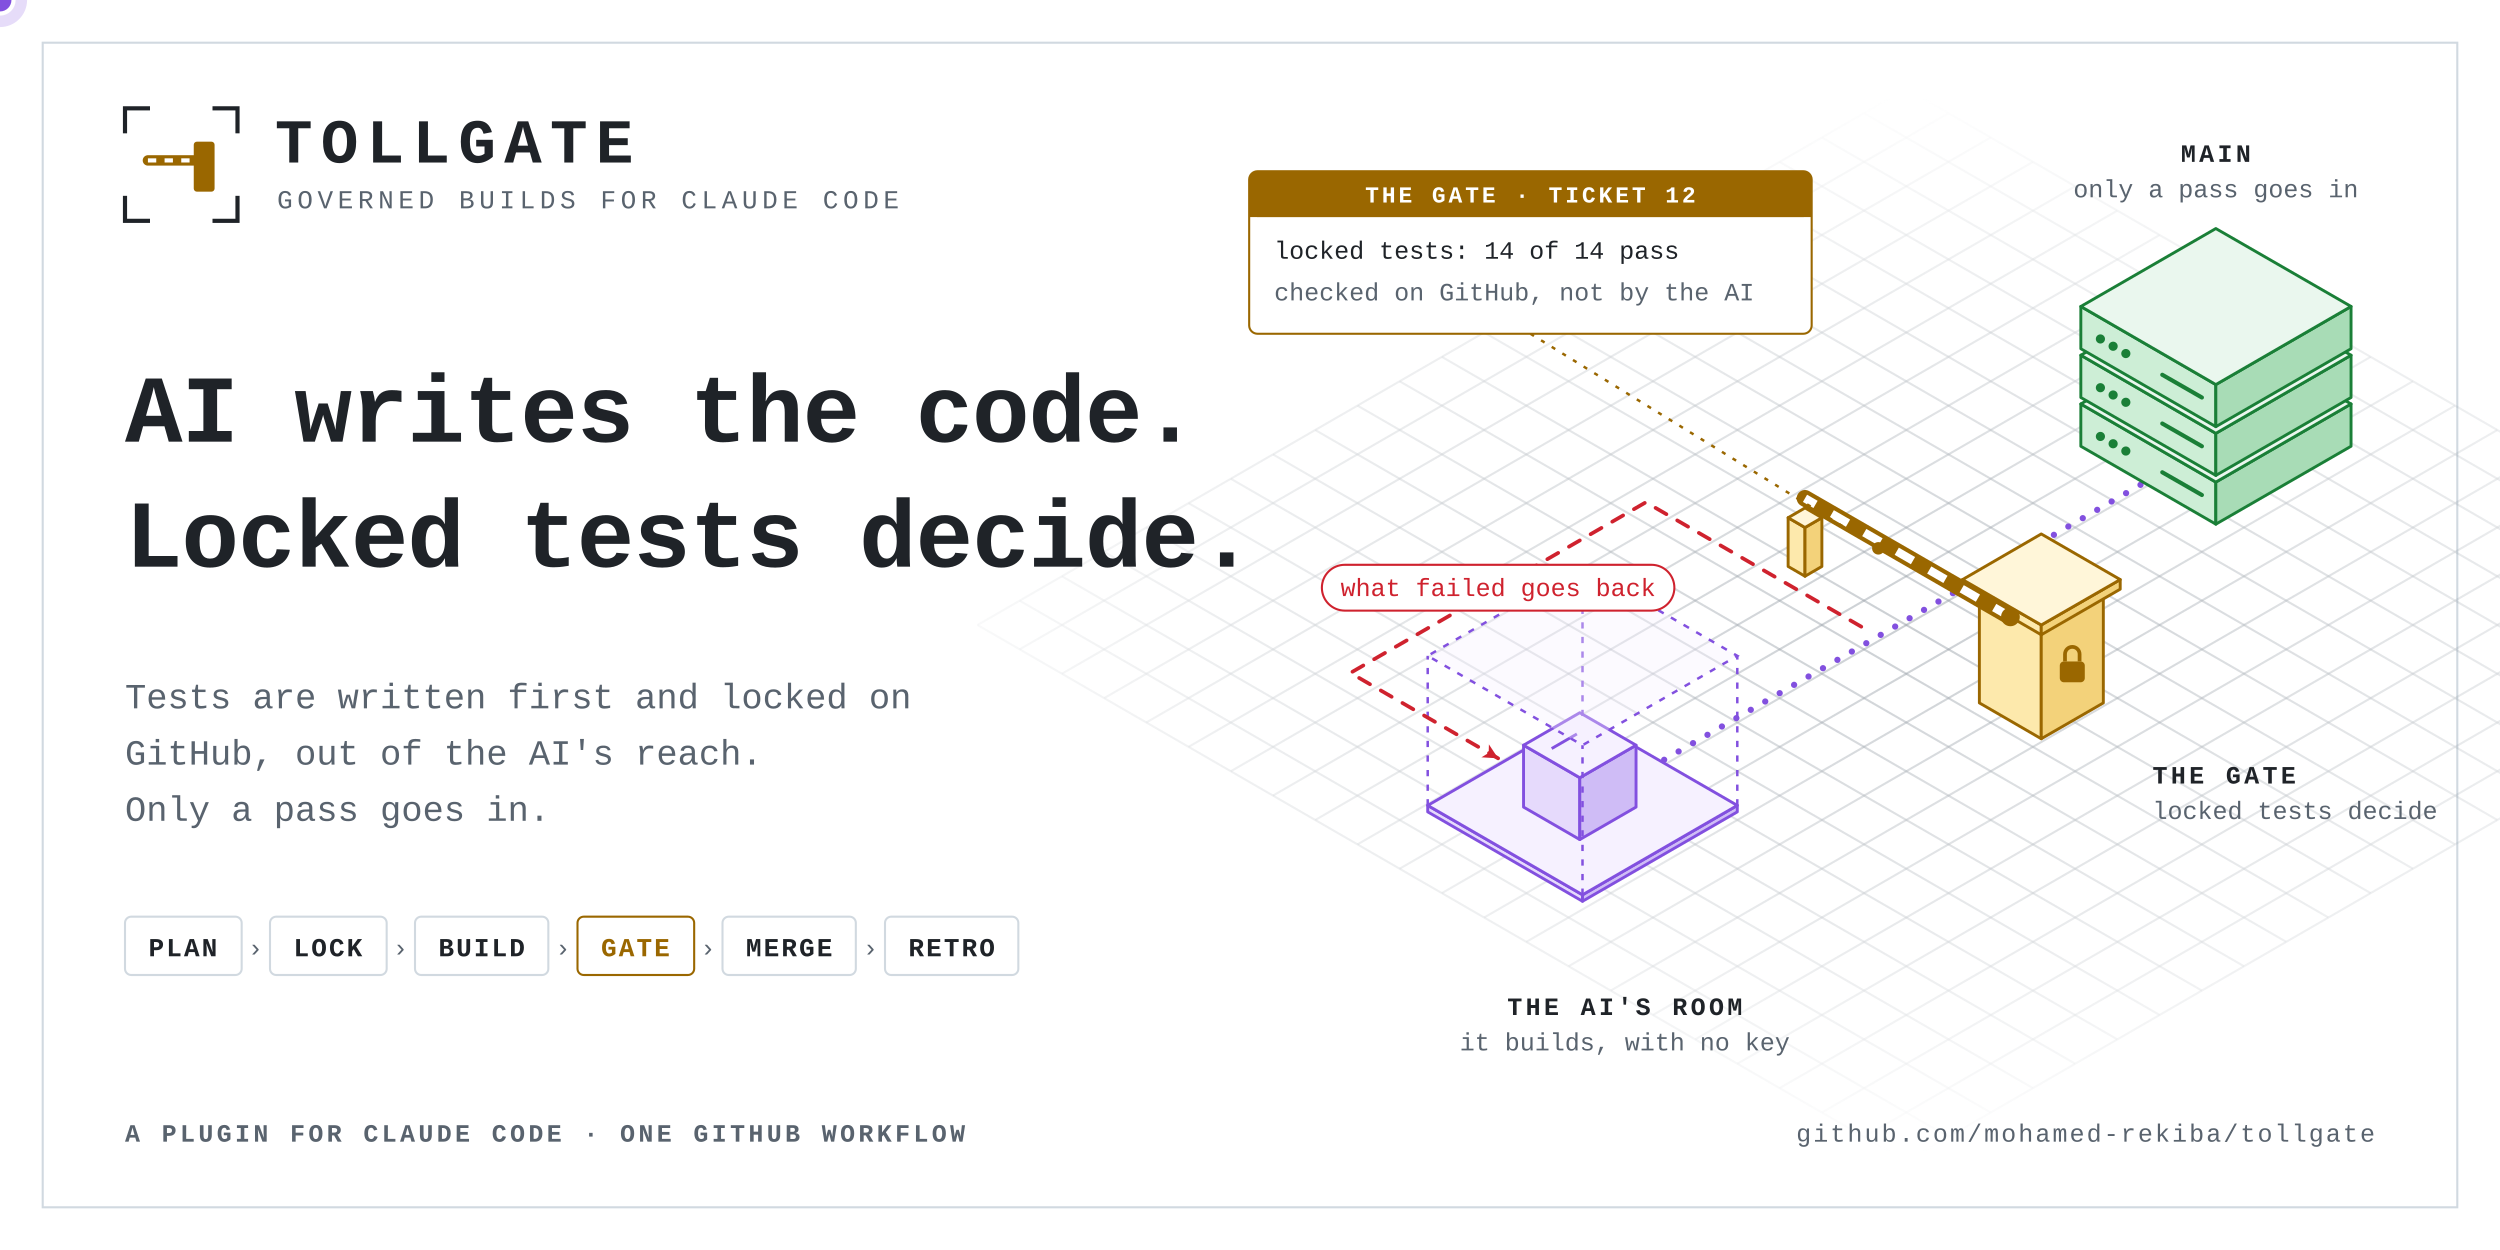
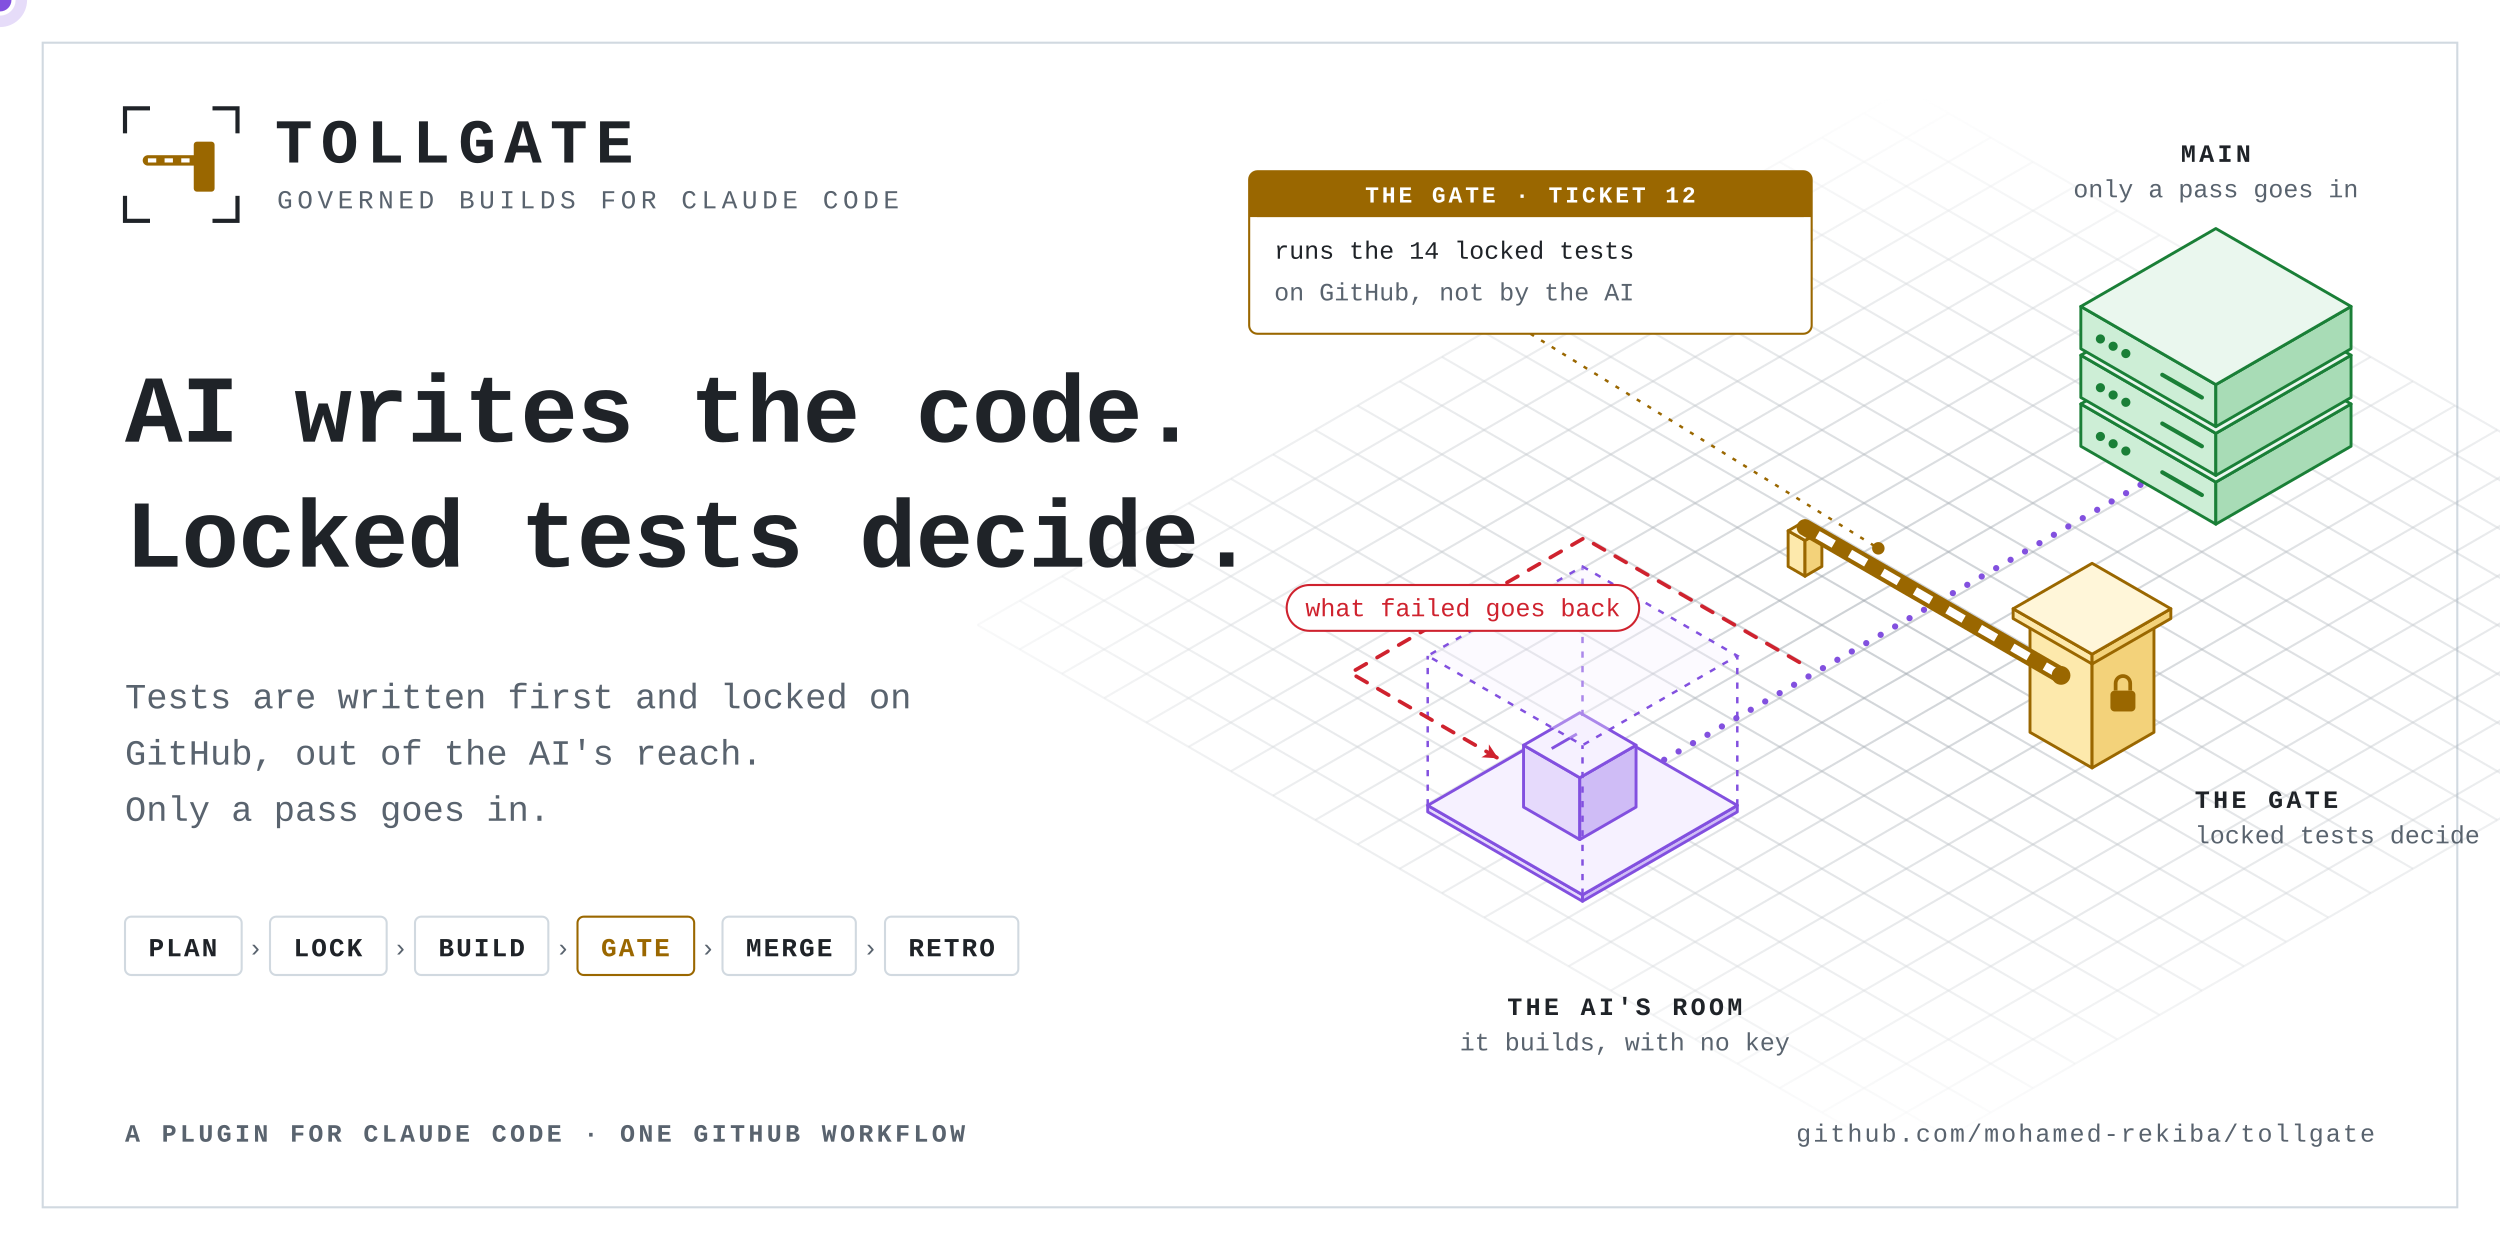
<svg xmlns="http://www.w3.org/2000/svg" viewBox="0 0 1200 600" width="1200" height="600" role="img" aria-labelledby="title desc" font-family="ui-monospace, SFMono-Regular, 'JetBrains Mono', 'Cascadia Mono', Menlo, Consolas, 'Liberation Mono', monospace">
  <defs>
    <radialGradient id="glow" cx="0.762" cy="0.500" r="0.42">
      <stop offset="0" stop-color="#fff" stop-opacity="1" />
      <stop offset="1" stop-color="#fff" stop-opacity="0" />
    </radialGradient>
    <mask id="fade">
      <rect width="1200" height="600" fill="url(#glow)" />
    </mask>
    <marker id="fail" viewBox="0 0 10 10" refX="9" refY="5" markerWidth="9" markerHeight="9" markerUnits="userSpaceOnUse" orient="auto-start-reverse">
      <path d="M1,1 L9,5 L1,9 L3.2,5 z" fill="#cf222e" />
    </marker>
  </defs>
-   <style>.main{stroke-width:3;stroke-dasharray:0 8;animation:flow .8s linear infinite}.side{stroke-width:1.8;stroke-dasharray:6 6;animation:side 1.6s linear infinite}@keyframes flow{to{stroke-dashoffset:-8}}@keyframes side{to{stroke-dashoffset:-12}}.arm{transform-box:view-box;animation:lift 8s ease-in-out infinite}@keyframes lift{0%,36%{transform:rotate(0)}44%,62%{transform:rotate(52deg)}72%,100%{transform:rotate(0)}}@media (prefers-reduced-motion:reduce){.main,.side,.arm{animation:none}.ticket{display:none}}</style>
+   <style>.main{stroke-width:3;stroke-dasharray:0 8;animation:flow .8s linear infinite}.side{stroke-width:1.8;stroke-dasharray:6 6;animation:side 1.6s linear infinite}@keyframes flow{to{stroke-dashoffset:-8}}@keyframes side{to{stroke-dashoffset:-12}}@media (prefers-reduced-motion:reduce){.main,.side,.arm{animation:none}.ticket{display:none}}</style>
  <rect width="1200" height="600" fill="#ffffff" />
  <rect x="20.5" y="20.5" width="1159" height="559" fill="none" stroke="#d1d9e0" />
  <g mask="url(#fade)" stroke-width="1">
    <line x1="915.0" y1="42.6" x2="469.2" y2="300.0" stroke="#8c959f" stroke-opacity="0.45" />
    <line x1="915.0" y1="42.6" x2="1360.8" y2="300.0" stroke="#8c959f" stroke-opacity="0.45" />
    <line x1="935.3" y1="54.3" x2="489.4" y2="311.7" stroke="#8c959f" stroke-opacity="0.45" />
    <line x1="894.7" y1="54.3" x2="1340.6" y2="311.7" stroke="#8c959f" stroke-opacity="0.45" />
    <line x1="955.5" y1="66.0" x2="509.7" y2="323.4" stroke="#8c959f" stroke-opacity="0.45" />
    <line x1="874.5" y1="66.0" x2="1320.3" y2="323.4" stroke="#8c959f" stroke-opacity="0.45" />
    <line x1="975.8" y1="77.7" x2="530.0" y2="335.1" stroke="#8c959f" stroke-opacity="0.45" />
    <line x1="854.2" y1="77.7" x2="1300.0" y2="335.1" stroke="#8c959f" stroke-opacity="0.45" />
    <line x1="996.1" y1="89.4" x2="550.2" y2="346.8" stroke="#8c959f" stroke-opacity="0.45" />
    <line x1="833.9" y1="89.4" x2="1279.8" y2="346.8" stroke="#8c959f" stroke-opacity="0.45" />
    <line x1="1016.3" y1="101.1" x2="570.5" y2="358.5" stroke="#8c959f" stroke-opacity="0.45" />
    <line x1="813.7" y1="101.1" x2="1259.5" y2="358.5" stroke="#8c959f" stroke-opacity="0.45" />
    <line x1="1036.6" y1="112.8" x2="590.8" y2="370.2" stroke="#8c959f" stroke-opacity="0.45" />
    <line x1="793.4" y1="112.8" x2="1239.2" y2="370.2" stroke="#8c959f" stroke-opacity="0.45" />
    <line x1="1056.9" y1="124.5" x2="611.0" y2="381.9" stroke="#8c959f" stroke-opacity="0.45" />
    <line x1="773.1" y1="124.5" x2="1219.0" y2="381.9" stroke="#8c959f" stroke-opacity="0.45" />
    <line x1="1077.1" y1="136.2" x2="631.3" y2="393.6" stroke="#8c959f" stroke-opacity="0.45" />
    <line x1="752.9" y1="136.2" x2="1198.7" y2="393.6" stroke="#8c959f" stroke-opacity="0.45" />
    <line x1="1097.4" y1="147.9" x2="651.6" y2="405.3" stroke="#8c959f" stroke-opacity="0.45" />
    <line x1="732.6" y1="147.9" x2="1178.4" y2="405.3" stroke="#8c959f" stroke-opacity="0.45" />
    <line x1="1117.6" y1="159.6" x2="671.8" y2="417.0" stroke="#8c959f" stroke-opacity="0.45" />
    <line x1="712.4" y1="159.6" x2="1158.2" y2="417.0" stroke="#8c959f" stroke-opacity="0.45" />
    <line x1="1137.9" y1="171.3" x2="692.1" y2="428.7" stroke="#8c959f" stroke-opacity="0.45" />
    <line x1="692.1" y1="171.3" x2="1137.9" y2="428.7" stroke="#8c959f" stroke-opacity="0.45" />
    <line x1="1158.2" y1="183.0" x2="712.4" y2="440.4" stroke="#8c959f" stroke-opacity="0.45" />
    <line x1="671.8" y1="183.0" x2="1117.6" y2="440.4" stroke="#8c959f" stroke-opacity="0.45" />
    <line x1="1178.4" y1="194.7" x2="732.6" y2="452.1" stroke="#8c959f" stroke-opacity="0.45" />
    <line x1="651.6" y1="194.7" x2="1097.4" y2="452.1" stroke="#8c959f" stroke-opacity="0.45" />
    <line x1="1198.7" y1="206.4" x2="752.9" y2="463.8" stroke="#8c959f" stroke-opacity="0.45" />
    <line x1="631.3" y1="206.4" x2="1077.1" y2="463.8" stroke="#8c959f" stroke-opacity="0.45" />
    <line x1="1219.0" y1="218.1" x2="773.1" y2="475.5" stroke="#8c959f" stroke-opacity="0.45" />
    <line x1="611.0" y1="218.1" x2="1056.9" y2="475.5" stroke="#8c959f" stroke-opacity="0.45" />
    <line x1="1239.2" y1="229.8" x2="793.4" y2="487.2" stroke="#8c959f" stroke-opacity="0.45" />
    <line x1="590.8" y1="229.8" x2="1036.6" y2="487.2" stroke="#8c959f" stroke-opacity="0.45" />
    <line x1="1259.5" y1="241.5" x2="813.7" y2="498.9" stroke="#8c959f" stroke-opacity="0.45" />
    <line x1="570.5" y1="241.5" x2="1016.3" y2="498.9" stroke="#8c959f" stroke-opacity="0.45" />
    <line x1="1279.8" y1="253.2" x2="833.9" y2="510.6" stroke="#8c959f" stroke-opacity="0.45" />
    <line x1="550.2" y1="253.2" x2="996.1" y2="510.6" stroke="#8c959f" stroke-opacity="0.45" />
    <line x1="1300.0" y1="264.9" x2="854.2" y2="522.3" stroke="#8c959f" stroke-opacity="0.45" />
    <line x1="530.0" y1="264.9" x2="975.8" y2="522.3" stroke="#8c959f" stroke-opacity="0.45" />
    <line x1="1320.3" y1="276.6" x2="874.5" y2="534.0" stroke="#8c959f" stroke-opacity="0.45" />
    <line x1="509.7" y1="276.6" x2="955.5" y2="534.0" stroke="#8c959f" stroke-opacity="0.45" />
    <line x1="1340.6" y1="288.3" x2="894.7" y2="545.7" stroke="#8c959f" stroke-opacity="0.45" />
    <line x1="489.4" y1="288.3" x2="935.3" y2="545.7" stroke="#8c959f" stroke-opacity="0.45" />
    <line x1="1360.8" y1="300.0" x2="915.0" y2="557.4" stroke="#8c959f" stroke-opacity="0.45" />
    <line x1="469.2" y1="300.0" x2="915.0" y2="557.4" stroke="#8c959f" stroke-opacity="0.45" />
  </g>
  <polygon points="685.3,386.6 759.6,429.5 759.6,432.6 685.3,389.7" fill="#e6dafc" stroke="#8250df" stroke-width="1.4" stroke-linejoin="round" />
  <polygon points="759.6,429.5 833.9,386.6 833.9,389.7 759.6,432.6" fill="#cfbcf6" stroke="#8250df" stroke-width="1.4" stroke-linejoin="round" />
  <polygon points="685.3,386.6 759.6,429.5 833.9,386.6 759.6,343.7" fill="#f6f1ff" stroke="#8250df" stroke-width="1.4" stroke-linejoin="round" />
  <polygon points="731.3,357.7 758.3,373.3 758.3,403.0 731.3,387.4" fill="#e6dafc" stroke="#8250df" stroke-width="1.4" stroke-linejoin="round" />
  <polygon points="758.3,373.3 785.3,357.7 785.3,387.4 758.3,403.0" fill="#cfbcf6" stroke="#8250df" stroke-width="1.4" stroke-linejoin="round" />
  <polygon points="731.3,357.7 758.3,373.3 785.3,357.7 758.3,342.1" fill="#f6f1ff" stroke="#8250df" stroke-width="1.4" stroke-linejoin="round" />
  <line x1="744.8" y1="359.3" x2="756.9" y2="352.3" stroke="#8250df" stroke-width="1.4" />
  <line x1="759.6" y1="343.7" x2="759.6" y2="271.9" stroke="#8250df" stroke-width="1.2" stroke-dasharray="3 4" />
  <line x1="833.9" y1="386.6" x2="833.9" y2="314.8" stroke="#8250df" stroke-width="1.2" stroke-dasharray="3 4" />
  <line x1="759.6" y1="429.5" x2="759.6" y2="357.7" stroke="#8250df" stroke-width="1.2" stroke-dasharray="3 4" />
  <line x1="685.3" y1="386.6" x2="685.3" y2="314.8" stroke="#8250df" stroke-width="1.2" stroke-dasharray="3 4" />
  <polygon points="759.6,271.9 833.9,314.8 759.6,357.7 685.3,314.8" fill="#f6f1ff" fill-opacity="0.35" stroke="#8250df" stroke-width="1.2" stroke-dasharray="3 4" />
  <text x="779.9" y="487.2" text-anchor="middle" font-size="12" font-weight="700" letter-spacing="1.6" fill="#1f2328">THE AI'S ROOM</text>
  <text x="779.9" y="504.2" text-anchor="middle" font-size="12" fill="#59636e">it builds, with no key</text>
-   <polyline class="main" points="798.8,364.7 908.2,301.6 1028.5,232.1" fill="none" stroke="#8250df" stroke-linecap="round" stroke-linejoin="round" />
-   <polyline class="side" points="893.4,300.8 790.0,241.1 648.2,323.0 719.1,364.0" fill="none" stroke="#cf222e" stroke-linecap="round" stroke-linejoin="round" marker-end="url(#fail)" />
-   <rect x="634.5" y="271.1" width="169.2" height="22" rx="11" fill="#ffffff" stroke="#cf222e" />
-   <text x="719.1" y="286.1" text-anchor="middle" font-size="12" fill="#cf222e">what failed goes back</text>
-   <polygon points="950.1,282.8 979.8,300.0 979.8,354.6 950.1,337.4" fill="#fde9ac" stroke="#9a6700" stroke-width="1.4" stroke-linejoin="round" />
-   <polygon points="979.8,300.0 1009.6,282.8 1009.6,337.4 979.8,354.6" fill="#f3d27a" stroke="#9a6700" stroke-width="1.4" stroke-linejoin="round" />
-   <polygon points="950.1,282.8 979.8,300.0 1009.6,282.8 979.8,265.7" fill="#fff6d9" stroke="#9a6700" stroke-width="1.4" stroke-linejoin="round" />
-   <polygon points="942.0,278.2 979.8,300.0 979.8,304.7 942.0,282.8" fill="#fde9ac" stroke="#9a6700" stroke-width="1.4" stroke-linejoin="round" />
-   <polygon points="979.8,300.0 1017.7,278.2 1017.7,282.8 979.8,304.7" fill="#f3d27a" stroke="#9a6700" stroke-width="1.4" stroke-linejoin="round" />
-   <polygon points="942.0,278.2 979.8,300.0 1017.7,278.2 979.8,256.3" fill="#fff6d9" stroke="#9a6700" stroke-width="1.4" stroke-linejoin="round" />
-   <rect x="988.7" y="317.5" width="12" height="10" rx="2" fill="#9a6700" />
-   <path d="M991.2,317.5 v-3.5 a3.5,3.5 0 0 1 7,0 v3.5" fill="none" stroke="#9a6700" stroke-width="1.8" />
-   <polygon points="858.3,248.5 866.4,253.2 866.4,276.6 858.3,271.9" fill="#fde9ac" stroke="#9a6700" stroke-width="1.4" stroke-linejoin="round" />
-   <polygon points="866.4,253.2 874.5,248.5 874.5,271.9 866.4,276.6" fill="#f3d27a" stroke="#9a6700" stroke-width="1.4" stroke-linejoin="round" />
-   <polygon points="858.3,248.5 866.4,253.2 874.5,248.5 866.4,243.8" fill="#fff6d9" stroke="#9a6700" stroke-width="1.4" stroke-linejoin="round" />
-   <g class="arm" style="transform-origin:965.0px 296.1px">
-     <line x1="965.0" y1="296.1" x2="866.4" y2="239.2" stroke="#9a6700" stroke-width="8" stroke-linecap="round" />
-     <line x1="965.0" y1="296.1" x2="866.4" y2="239.2" stroke="#ffffff" stroke-width="4" stroke-dasharray="9 9" />
+   <polyline class="main" points="798.8,364.7 1028.5,232.1" fill="none" stroke="#8250df" stroke-linecap="round" stroke-linejoin="round" />
+   <polyline class="side" points="863.7,317.9 760.3,258.3 648.2,323.0 719.1,364.0" fill="none" stroke="#cf222e" stroke-linecap="round" stroke-linejoin="round" marker-end="url(#fail)" />
+   <rect x="617.6" y="280.8" width="169.2" height="22" rx="11" fill="#ffffff" stroke="#cf222e" />
+   <text x="702.2" y="295.8" text-anchor="middle" font-size="12" fill="#cf222e">what failed goes back</text>
+   <polygon points="974.4,296.9 1004.2,314.0 1004.2,368.6 974.4,351.5" fill="#fde9ac" stroke="#9a6700" stroke-width="1.4" stroke-linejoin="round" />
+   <polygon points="1004.2,314.0 1033.9,296.9 1033.9,351.5 1004.2,368.6" fill="#f3d27a" stroke="#9a6700" stroke-width="1.4" stroke-linejoin="round" />
+   <polygon points="974.4,296.9 1004.2,314.0 1033.9,296.9 1004.2,279.7" fill="#fff6d9" stroke="#9a6700" stroke-width="1.4" stroke-linejoin="round" />
+   <polygon points="966.3,292.2 1004.2,314.0 1004.2,318.7 966.3,296.9" fill="#fde9ac" stroke="#9a6700" stroke-width="1.4" stroke-linejoin="round" />
+   <polygon points="1004.2,314.0 1042.0,292.2 1042.0,296.9 1004.2,318.7" fill="#f3d27a" stroke="#9a6700" stroke-width="1.4" stroke-linejoin="round" />
+   <polygon points="966.3,292.2 1004.2,314.0 1042.0,292.2 1004.2,270.4" fill="#fff6d9" stroke="#9a6700" stroke-width="1.4" stroke-linejoin="round" />
+   <rect x="1013.0" y="331.5" width="12" height="10" rx="2" fill="#9a6700" />
+   <path d="M1015.5,331.5 v-3.5 a3.5,3.5 0 0 1 7,0 v3.5" fill="none" stroke="#9a6700" stroke-width="1.8" />
+   <polygon points="858.3,254.8 866.4,259.4 866.4,276.6 858.3,271.9" fill="#fde9ac" stroke="#9a6700" stroke-width="1.4" stroke-linejoin="round" />
+   <polygon points="866.4,259.4 874.5,254.8 874.5,271.9 866.4,276.6" fill="#f3d27a" stroke="#9a6700" stroke-width="1.4" stroke-linejoin="round" />
+   <polygon points="858.3,254.8 866.4,259.4 874.5,254.8 866.4,250.1" fill="#fff6d9" stroke="#9a6700" stroke-width="1.4" stroke-linejoin="round" />
+   <g class="arm" style="transform-origin:989.3px 324.2px">
+     <line x1="989.3" y1="324.2" x2="866.4" y2="253.2" stroke="#9a6700" stroke-width="8" stroke-linecap="round" />
+     <line x1="989.3" y1="324.2" x2="866.4" y2="253.2" stroke="#ffffff" stroke-width="4" stroke-dasharray="9 9" />
  </g>
-   <circle cx="965.0" cy="296.1" r="4.5" fill="#9a6700" />
-   <text x="1033.2" y="376.1" text-anchor="start" font-size="12" font-weight="700" letter-spacing="1.6" fill="#1f2328">THE GATE</text>
-   <text x="1033.2" y="393.1" text-anchor="start" font-size="12" fill="#59636e">locked tests decide</text>
+   <circle cx="989.3" cy="324.2" r="4.5" fill="#9a6700" />
+   <text x="1053.5" y="387.8" text-anchor="start" font-size="12" font-weight="700" letter-spacing="1.6" fill="#1f2328">THE GATE</text>
+   <text x="1053.5" y="404.8" text-anchor="start" font-size="12" fill="#59636e">locked tests decide</text>
  <polygon points="998.8,193.9 1063.6,231.4 1063.6,251.6 998.8,214.2" fill="#cdeed6" stroke="#1a7f37" stroke-width="1.4" stroke-linejoin="round" />
  <polygon points="1063.6,231.4 1128.5,193.9 1128.5,214.2 1063.6,251.6" fill="#a8dcb6" stroke="#1a7f37" stroke-width="1.4" stroke-linejoin="round" />
  <polygon points="998.8,193.9 1063.6,231.4 1128.5,193.9 1063.6,156.5" fill="#eaf7ee" stroke="#1a7f37" stroke-width="1.4" stroke-linejoin="round" />
  <circle cx="1008.2" cy="209.5" r="2.2" fill="#1a7f37" />
  <circle cx="1014.3" cy="213.0" r="2.2" fill="#1a7f37" />
  <circle cx="1020.4" cy="216.5" r="2.2" fill="#1a7f37" />
  <line x1="1037.9" y1="226.7" x2="1056.9" y2="237.6" stroke="#1a7f37" stroke-width="2" stroke-linecap="round" />
  <polygon points="998.8,170.5 1063.6,208.0 1063.6,228.2 998.8,190.8" fill="#cdeed6" stroke="#1a7f37" stroke-width="1.4" stroke-linejoin="round" />
  <polygon points="1063.6,208.0 1128.5,170.5 1128.5,190.8 1063.6,228.2" fill="#a8dcb6" stroke="#1a7f37" stroke-width="1.4" stroke-linejoin="round" />
  <polygon points="998.8,170.5 1063.6,208.0 1128.5,170.5 1063.6,133.1" fill="#eaf7ee" stroke="#1a7f37" stroke-width="1.4" stroke-linejoin="round" />
  <circle cx="1008.2" cy="186.1" r="2.2" fill="#1a7f37" />
  <circle cx="1014.3" cy="189.6" r="2.2" fill="#1a7f37" />
  <circle cx="1020.4" cy="193.1" r="2.2" fill="#1a7f37" />
  <line x1="1037.9" y1="203.3" x2="1056.9" y2="214.2" stroke="#1a7f37" stroke-width="2" stroke-linecap="round" />
  <polygon points="998.8,147.1 1063.6,184.6 1063.6,204.8 998.8,167.4" fill="#cdeed6" stroke="#1a7f37" stroke-width="1.4" stroke-linejoin="round" />
  <polygon points="1063.6,184.6 1128.5,147.1 1128.5,167.4 1063.6,204.8" fill="#a8dcb6" stroke="#1a7f37" stroke-width="1.4" stroke-linejoin="round" />
  <polygon points="998.8,147.1 1063.6,184.6 1128.5,147.1 1063.6,109.7" fill="#eaf7ee" stroke="#1a7f37" stroke-width="1.4" stroke-linejoin="round" />
  <circle cx="1008.2" cy="162.7" r="2.2" fill="#1a7f37" />
  <circle cx="1014.3" cy="166.2" r="2.2" fill="#1a7f37" />
  <circle cx="1020.4" cy="169.7" r="2.2" fill="#1a7f37" />
  <line x1="1037.9" y1="179.9" x2="1056.9" y2="190.8" stroke="#1a7f37" stroke-width="2" stroke-linecap="round" />
  <text x="1063.6" y="77.7" text-anchor="middle" font-size="12" font-weight="700" letter-spacing="1.6" fill="#1f2328">MAIN</text>
  <text x="1063.6" y="94.7" text-anchor="middle" font-size="12" fill="#59636e">only a pass goes in</text>
  <line x1="734.6" y1="160.2" x2="901.6" y2="263.2" stroke="#9a6700" stroke-width="1.2" stroke-dasharray="2 4" />
  <circle cx="901.6" cy="263.2" r="3" fill="#9a6700" />
  <rect x="599.6" y="82.2" width="270" height="78" rx="4" fill="#ffffff" stroke="#9a6700" />
  <rect x="599.6" y="82.2" width="270" height="22" rx="4" fill="#9a6700" />
  <rect x="599.6" y="96.2" width="270" height="8" fill="#9a6700" />
  <text x="734.6" y="97.2" text-anchor="middle" font-size="11" font-weight="700" letter-spacing="1.4" fill="#ffffff">THE GATE · TICKET 12</text>
-   <text x="611.6" y="124.2" font-size="12" fill="#1f2328">locked tests: 14 of 14 pass</text>
-   <text x="611.6" y="144.2" font-size="12" fill="#59636e">checked on GitHub, not by the AI</text>
+   <text x="611.6" y="124.2" font-size="12" fill="#1f2328">runs the 14 locked tests</text>
+   <text x="611.6" y="144.2" font-size="12" fill="#59636e">on GitHub, not by the AI</text>
+   <style>.arm{transform-box:view-box;animation:lift 12.67s ease-in-out infinite}@keyframes lift{0%,65.8%{transform:rotate(0)}69.7%,87.4%{transform:rotate(60deg)}91.3%,100%{transform:rotate(0)}}</style>
  <g class="ticket">
    <circle r="13" fill="#8250df" opacity="0.2">
-       <animate attributeName="fill" values="#8250df;#8250df;#1a7f37;#1a7f37" keyTimes="0;0.4;0.42;1" calcMode="discrete" dur="8s" repeatCount="indefinite" />
+       <animate attributeName="fill" values="#8250df;#cf222e;#8250df;#1a7f37" keyTimes="0;0.221;0.547;0.721" calcMode="discrete" dur="12.67s" repeatCount="indefinite" />
    </circle>
    <circle r="6.5" fill="#8250df" stroke="#ffffff" stroke-width="2">
-       <animate attributeName="fill" values="#8250df;#8250df;#1a7f37;#1a7f37" keyTimes="0;0.4;0.42;1" calcMode="discrete" dur="8s" repeatCount="indefinite" />
+       <animate attributeName="fill" values="#8250df;#cf222e;#8250df;#1a7f37" keyTimes="0;0.221;0.547;0.721" calcMode="discrete" dur="12.67s" repeatCount="indefinite" />
    </circle>
-     <animateMotion path="M798.8,364.7 L908.2,301.6 L1028.5,232.1" keyPoints="0;0;0.476;0.476;1;1" keyTimes="0;0.06;0.25;0.42;0.6;1" calcMode="linear" dur="8s" repeatCount="indefinite" />
+     <animateMotion path="M798.8,364.7 L871.8,322.6 L871.8,322.6 L863.7,317.9 L760.3,258.3 L648.2,323.0 L719.1,364.0 L798.8,364.7 L871.8,322.6 L871.8,322.6 L1028.5,232.1" keyPoints="0;0;0.113;0.113;0.113;0.125;0.284;0.458;0.567;0.567;0.646;0.758;0.758;0.758;1;1;1" keyTimes="0;0.047;0.118;0.221;0.221;0.229;0.33;0.439;0.508;0.547;0.547;0.618;0.721;0.721;0.874;0.968;1" calcMode="linear" dur="12.67s" repeatCount="indefinite" />
  </g>
  <path d="M72,52 H60 V64" fill="none" stroke="#1f2328" stroke-width="2" />
  <path d="M102,52 H114 V64" fill="none" stroke="#1f2328" stroke-width="2" />
  <path d="M72,106 H60 V94" fill="none" stroke="#1f2328" stroke-width="2" />
  <path d="M102,106 H114 V94" fill="none" stroke="#1f2328" stroke-width="2" />
  <rect x="93" y="68" width="10" height="24" rx="1.5" fill="#9a6700" />
  <line x1="93" y1="77" x2="71" y2="77" stroke="#9a6700" stroke-width="5" stroke-linecap="round" />
  <line x1="91" y1="77" x2="71" y2="77" stroke="#ffffff" stroke-width="2" stroke-dasharray="4 4" />
  <text x="132" y="78" font-size="30" font-weight="700" letter-spacing="4" fill="#1f2328">TOLLGATE</text>
  <text x="133" y="100" font-size="12.5" letter-spacing="2.2" fill="#59636e">GOVERNED BUILDS FOR CLAUDE CODE</text>
  <text x="60" y="212" font-size="46" font-weight="800" letter-spacing="-0.5" fill="#1f2328">AI writes the code.</text>
  <text x="60" y="272" font-size="46" font-weight="800" letter-spacing="-0.5" fill="#1f2328">Locked tests decide.</text>
  <text x="60" y="340" font-size="17" fill="#59636e">Tests are written first and locked on</text>
  <text x="60" y="367" font-size="17" fill="#59636e">GitHub, out of the AI's reach.</text>
  <text x="60" y="394" font-size="17" fill="#59636e">Only a pass goes in.</text>
  <rect x="60" y="440" width="56" height="28" rx="3" fill="#ffffff" stroke="#d1d9e0" />
  <text x="87.8" y="459" text-anchor="middle" font-size="12.5" font-weight="700" letter-spacing="1" fill="#1f2328">PLAN</text>
  <text x="122.6" y="459" text-anchor="middle" font-size="12" fill="#59636e">›</text>
  <rect x="129.6" y="440" width="56" height="28" rx="3" fill="#ffffff" stroke="#d1d9e0" />
  <text x="157.4" y="459" text-anchor="middle" font-size="12.5" font-weight="700" letter-spacing="1" fill="#1f2328">LOCK</text>
  <text x="192.2" y="459" text-anchor="middle" font-size="12" fill="#59636e">›</text>
  <rect x="199.2" y="440" width="64" height="28" rx="3" fill="#ffffff" stroke="#d1d9e0" />
  <text x="231.2" y="459" text-anchor="middle" font-size="12.5" font-weight="700" letter-spacing="1" fill="#1f2328">BUILD</text>
  <text x="270.2" y="459" text-anchor="middle" font-size="12" fill="#59636e">›</text>
  <rect x="277.2" y="440" width="56" height="28" rx="3" fill="#ffffff" stroke="#9a6700" />
  <text x="305.0" y="459" text-anchor="middle" font-size="12.5" font-weight="700" letter-spacing="1" fill="#9a6700">GATE</text>
  <text x="339.8" y="459" text-anchor="middle" font-size="12" fill="#59636e">›</text>
  <rect x="346.8" y="440" width="64" height="28" rx="3" fill="#ffffff" stroke="#d1d9e0" />
  <text x="378.8" y="459" text-anchor="middle" font-size="12.5" font-weight="700" letter-spacing="1" fill="#1f2328">MERGE</text>
  <text x="417.8" y="459" text-anchor="middle" font-size="12" fill="#59636e">›</text>
  <rect x="424.8" y="440" width="64" height="28" rx="3" fill="#ffffff" stroke="#d1d9e0" />
  <text x="456.8" y="459" text-anchor="middle" font-size="12.5" font-weight="700" letter-spacing="1" fill="#1f2328">RETRO</text>
  <text x="60" y="548" font-size="12" font-weight="700" letter-spacing="1.6" fill="#59636e">A PLUGIN FOR CLAUDE CODE · ONE GITHUB WORKFLOW</text>
  <text x="1140" y="548" text-anchor="end" font-size="12" letter-spacing="1" fill="#59636e">github.com/mohamed-rekiba/tollgate</text>
</svg>
